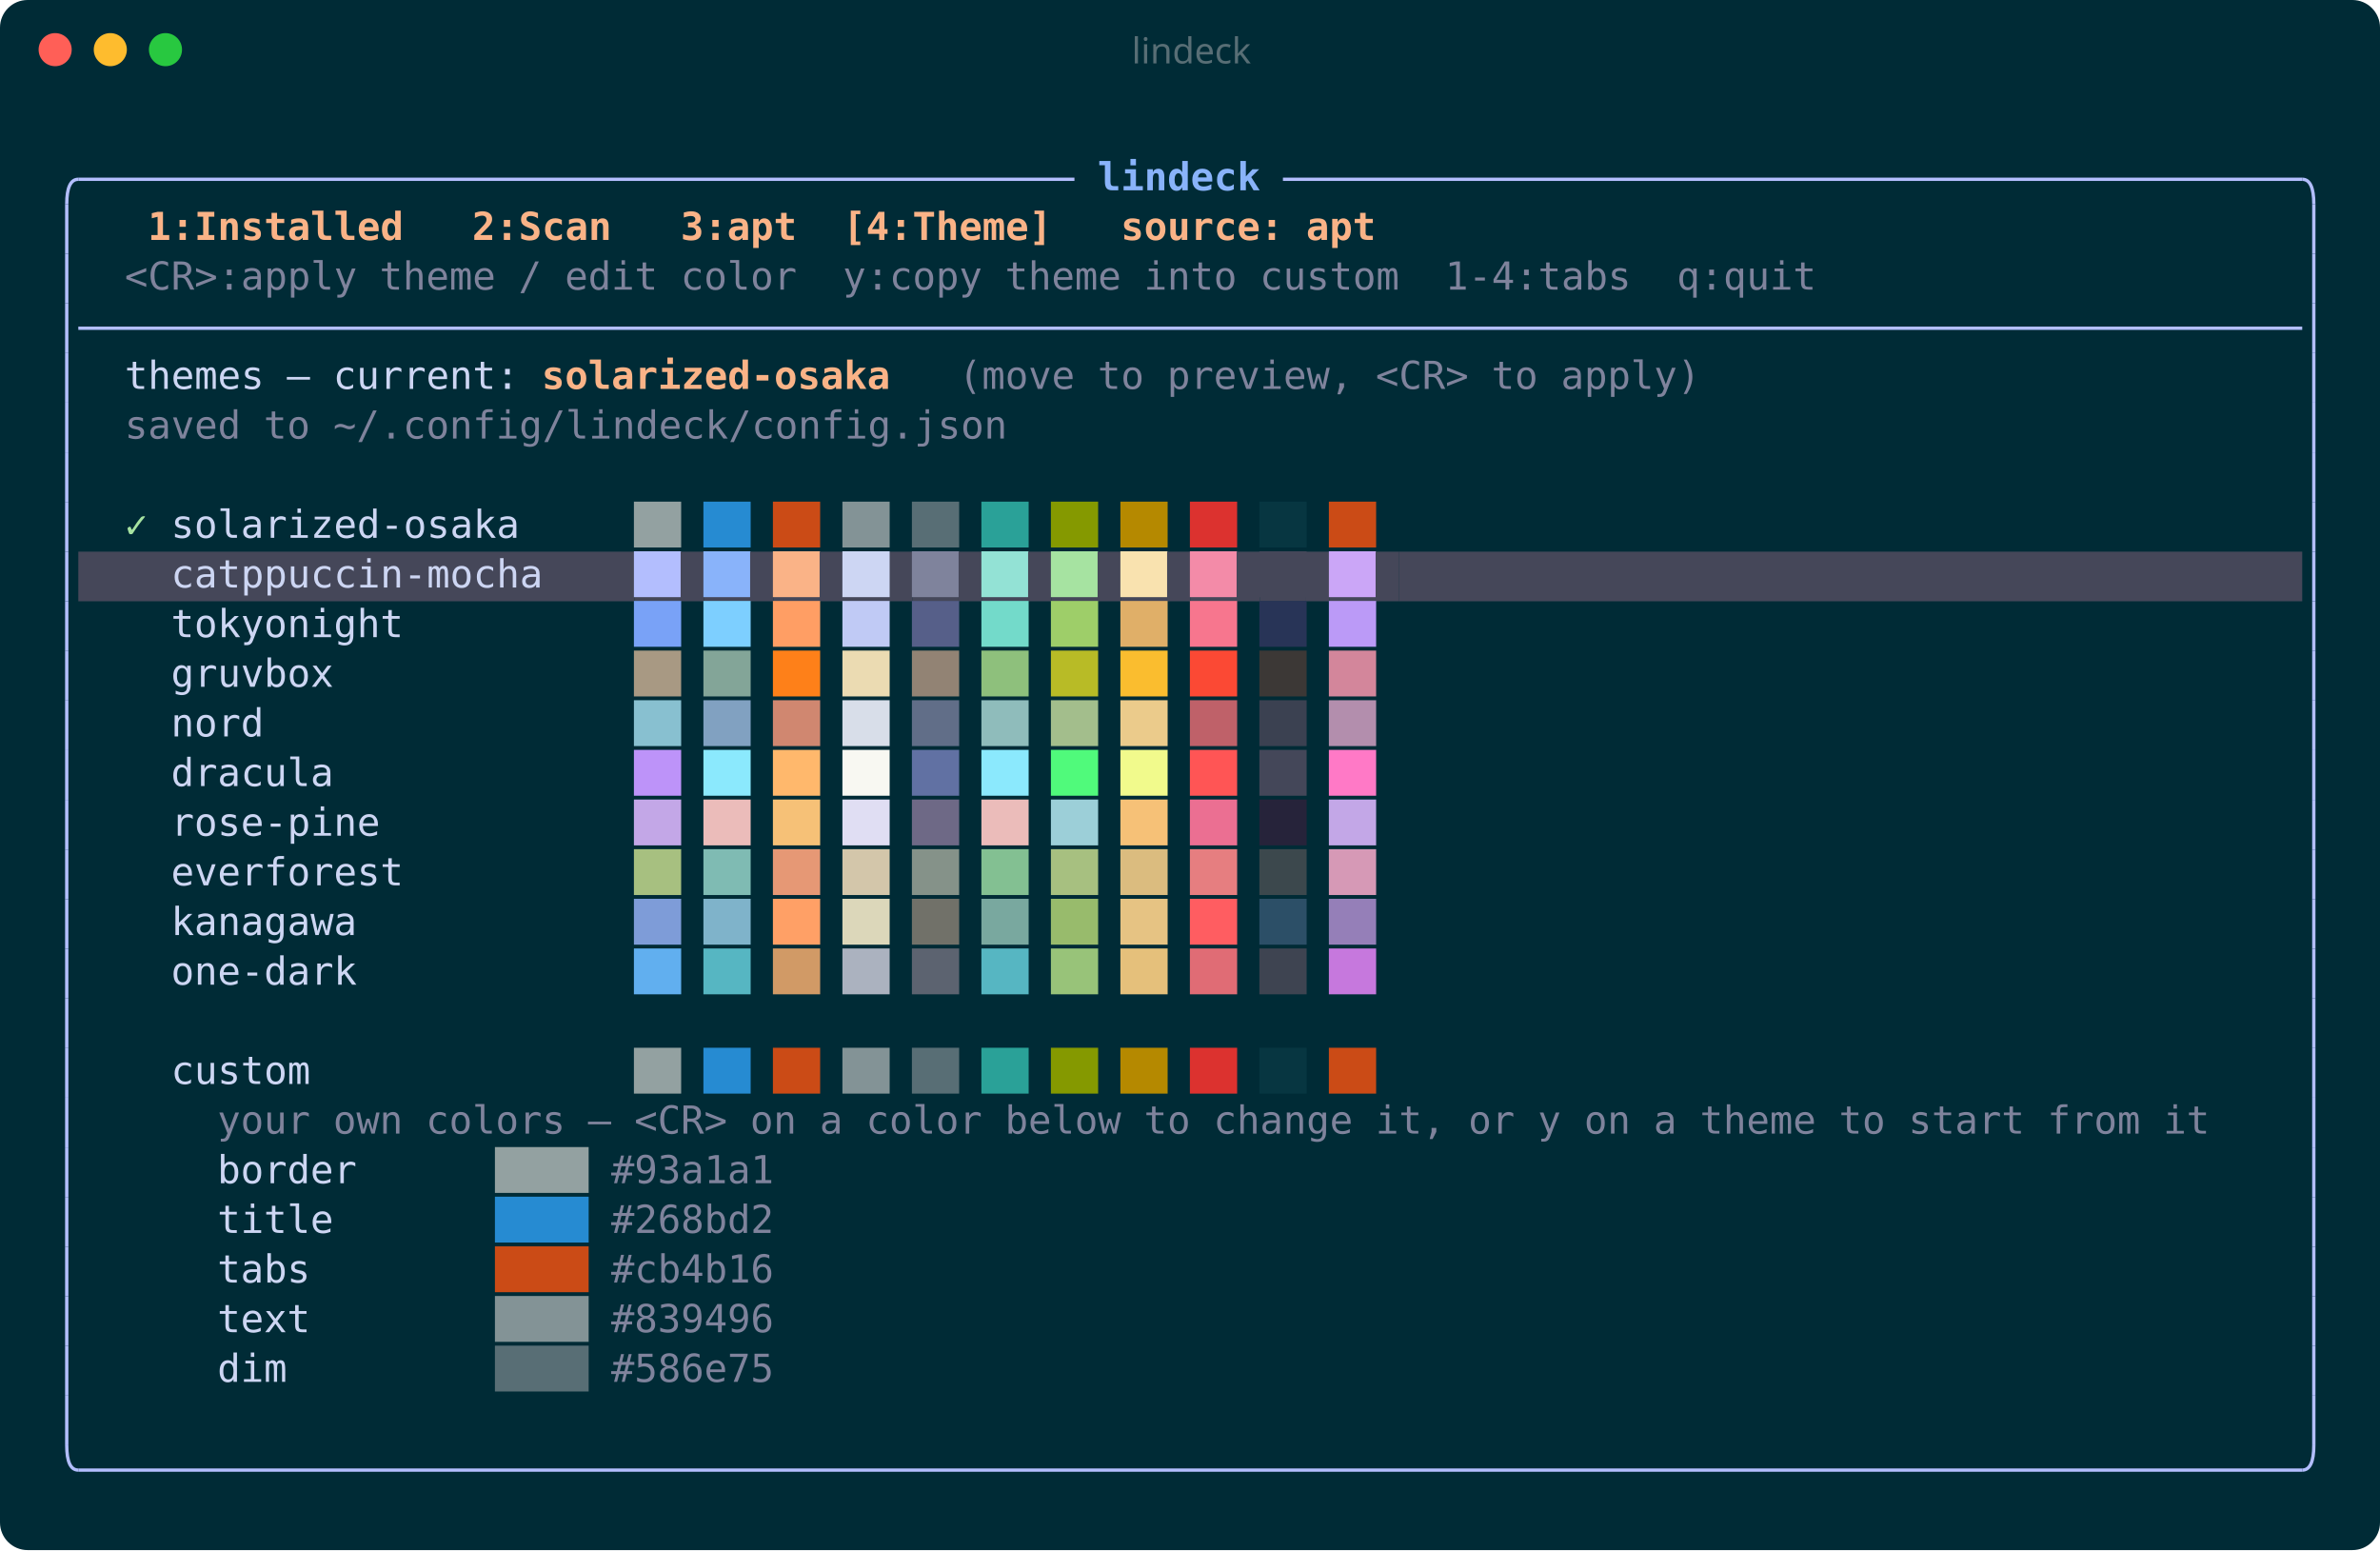
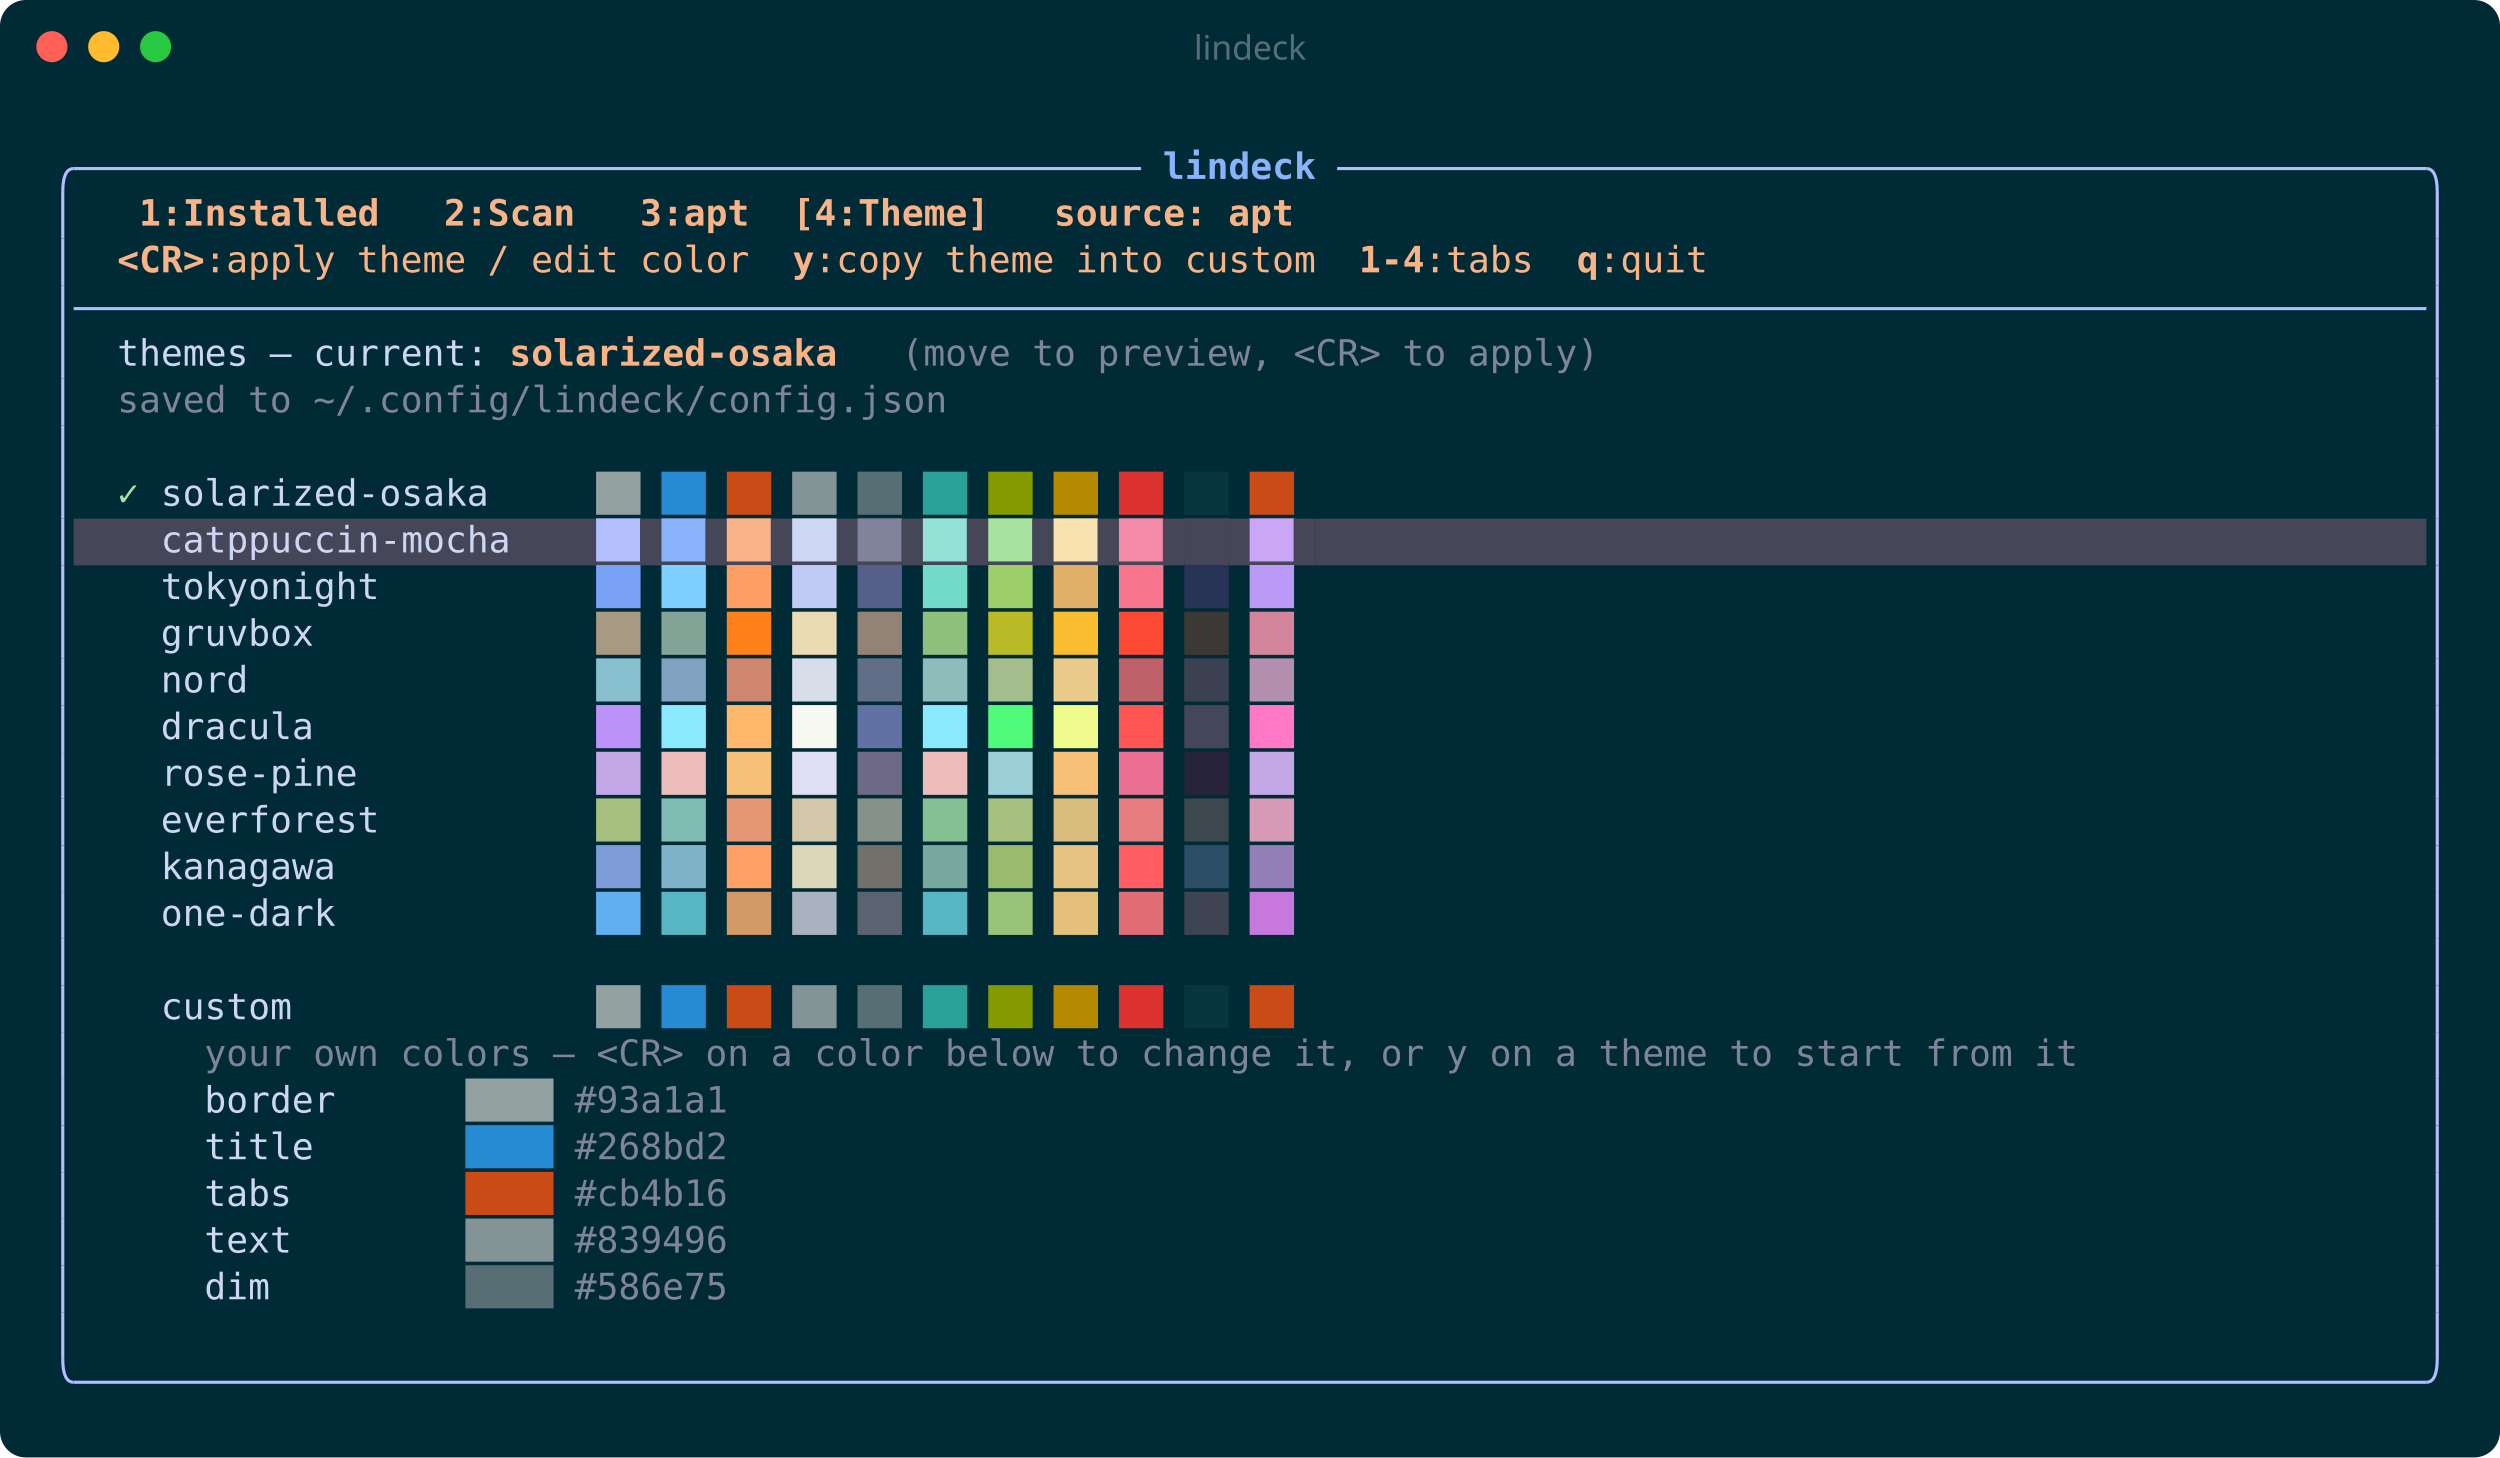
- <svg xmlns="http://www.w3.org/2000/svg" width="863" height="562" viewBox="0 0 863 562">
+ <svg xmlns="http://www.w3.org/2000/svg" width="964" height="562" viewBox="0 0 964 562">
  <rect width="100%" height="100%" rx="10" fill="#002b36" />
  <circle cx="20" cy="18" r="6" fill="#ff5f57" />
  <circle cx="40" cy="18" r="6" fill="#febc2e" />
  <circle cx="60" cy="18" r="6" fill="#28c840" />
-   <text x="432" y="23" fill="#586e75" font-family="ui-sans-serif,system-ui,sans-serif" font-size="13" text-anchor="middle">lindeck</text>
+   <text x="482" y="23" fill="#586e75" font-family="ui-sans-serif,system-ui,sans-serif" font-size="13" text-anchor="middle">lindeck</text>
  <g font-family="ui-monospace,SFMono-Regular,Menlo,Consolas,'DejaVu Sans Mono',monospace" font-size="14" xml:space="preserve">
    <path d="M28.4,65.0 Q24.2,65.0 24.2,74.0" stroke="#b3befe" stroke-width="1.2" fill="none" />
-     <line x1="28.4" y1="65.0" x2="389.6" y2="65.0" stroke="#b3befe" stroke-width="1.2" fill="none" />
-     <text x="398.0" y="69.0" fill="#89b3fa" font-weight="bold" textLength="58.8" lengthAdjust="spacingAndGlyphs">lindeck</text>
-     <line x1="465.2" y1="65.0" x2="834.8" y2="65.0" stroke="#b3befe" stroke-width="1.2" fill="none" />
-     <path d="M834.8,65.0 Q839.0,65.0 839.0,74.0" stroke="#b3befe" stroke-width="1.2" fill="none" />
+     <line x1="28.4" y1="65.0" x2="440.0" y2="65.0" stroke="#b3befe" stroke-width="1.2" fill="none" />
+     <text x="448.4" y="69.0" fill="#89b3fa" font-weight="bold" textLength="58.8" lengthAdjust="spacingAndGlyphs">lindeck</text>
+     <line x1="515.6" y1="65.0" x2="935.6" y2="65.0" stroke="#b3befe" stroke-width="1.2" fill="none" />
+     <path d="M935.6,65.0 Q939.8,65.0 939.8,74.0" stroke="#b3befe" stroke-width="1.2" fill="none" />
    <line x1="24.2" y1="74.0" x2="24.2" y2="92.0" stroke="#b3befe" stroke-width="1.2" fill="none" />
    <text x="53.6" y="87.0" fill="#fab387" font-weight="bold" textLength="92.4" lengthAdjust="spacingAndGlyphs">1:Installed</text>
    <text x="171.2" y="87.0" fill="#fab387" font-weight="bold" textLength="50.4" lengthAdjust="spacingAndGlyphs">2:Scan</text>
    <text x="246.8" y="87.0" fill="#fab387" font-weight="bold" textLength="42.0" lengthAdjust="spacingAndGlyphs">3:apt</text>
    <text x="305.6" y="87.0" fill="#fab387" font-weight="bold" textLength="75.6" lengthAdjust="spacingAndGlyphs">[4:Theme]</text>
    <text x="406.4" y="87.0" fill="#fab387" font-weight="bold" textLength="58.8" lengthAdjust="spacingAndGlyphs">source:</text>
    <text x="473.6" y="87.0" fill="#fab387" font-weight="bold" textLength="25.2" lengthAdjust="spacingAndGlyphs">apt</text>
-     <line x1="839.0" y1="74.0" x2="839.0" y2="92.0" stroke="#b3befe" stroke-width="1.2" fill="none" />
+     <line x1="939.8" y1="74.0" x2="939.8" y2="92.0" stroke="#b3befe" stroke-width="1.2" fill="none" />
    <line x1="24.2" y1="92.0" x2="24.2" y2="110.0" stroke="#b3befe" stroke-width="1.2" fill="none" />
-     <text x="45.2" y="105.0" fill="#7f839c" textLength="84.0" lengthAdjust="spacingAndGlyphs">&lt;CR&gt;:apply</text>
-     <text x="137.6" y="105.0" fill="#7f839c" textLength="42.0" lengthAdjust="spacingAndGlyphs">theme</text>
-     <text x="188.0" y="105.0" fill="#7f839c" textLength="8.4" lengthAdjust="spacingAndGlyphs">/</text>
-     <text x="204.8" y="105.0" fill="#7f839c" textLength="33.6" lengthAdjust="spacingAndGlyphs">edit</text>
-     <text x="246.8" y="105.0" fill="#7f839c" textLength="42.0" lengthAdjust="spacingAndGlyphs">color</text>
-     <text x="305.6" y="105.0" fill="#7f839c" textLength="50.4" lengthAdjust="spacingAndGlyphs">y:copy</text>
-     <text x="364.4" y="105.0" fill="#7f839c" textLength="42.0" lengthAdjust="spacingAndGlyphs">theme</text>
-     <text x="414.8" y="105.0" fill="#7f839c" textLength="33.6" lengthAdjust="spacingAndGlyphs">into</text>
-     <text x="456.8" y="105.0" fill="#7f839c" textLength="50.4" lengthAdjust="spacingAndGlyphs">custom</text>
-     <text x="524.0" y="105.0" fill="#7f839c" textLength="67.2" lengthAdjust="spacingAndGlyphs">1-4:tabs</text>
-     <text x="608.0" y="105.0" fill="#7f839c" textLength="50.4" lengthAdjust="spacingAndGlyphs">q:quit</text>
-     <line x1="839.0" y1="92.0" x2="839.0" y2="110.0" stroke="#b3befe" stroke-width="1.2" fill="none" />
+     <text x="45.2" y="105.0" fill="#fab387" font-weight="bold" textLength="33.6" lengthAdjust="spacingAndGlyphs">&lt;CR&gt;</text>
+     <text x="78.8" y="105.0" fill="#fab387" textLength="50.4" lengthAdjust="spacingAndGlyphs">:apply</text>
+     <text x="137.6" y="105.0" fill="#fab387" textLength="42.0" lengthAdjust="spacingAndGlyphs">theme</text>
+     <text x="188.0" y="105.0" fill="#fab387" textLength="8.4" lengthAdjust="spacingAndGlyphs">/</text>
+     <text x="204.8" y="105.0" fill="#fab387" textLength="33.6" lengthAdjust="spacingAndGlyphs">edit</text>
+     <text x="246.8" y="105.0" fill="#fab387" textLength="42.0" lengthAdjust="spacingAndGlyphs">color</text>
+     <text x="305.6" y="105.0" fill="#fab387" font-weight="bold" textLength="8.4" lengthAdjust="spacingAndGlyphs">y</text>
+     <text x="314.0" y="105.0" fill="#fab387" textLength="42.0" lengthAdjust="spacingAndGlyphs">:copy</text>
+     <text x="364.4" y="105.0" fill="#fab387" textLength="42.0" lengthAdjust="spacingAndGlyphs">theme</text>
+     <text x="414.8" y="105.0" fill="#fab387" textLength="33.6" lengthAdjust="spacingAndGlyphs">into</text>
+     <text x="456.8" y="105.0" fill="#fab387" textLength="50.4" lengthAdjust="spacingAndGlyphs">custom</text>
+     <text x="524.0" y="105.0" fill="#fab387" font-weight="bold" textLength="25.2" lengthAdjust="spacingAndGlyphs">1-4</text>
+     <text x="549.2" y="105.0" fill="#fab387" textLength="42.0" lengthAdjust="spacingAndGlyphs">:tabs</text>
+     <text x="608.0" y="105.0" fill="#fab387" font-weight="bold" textLength="8.4" lengthAdjust="spacingAndGlyphs">q</text>
+     <text x="616.4" y="105.0" fill="#fab387" textLength="42.0" lengthAdjust="spacingAndGlyphs">:quit</text>
+     <line x1="939.8" y1="92.0" x2="939.8" y2="110.0" stroke="#b3befe" stroke-width="1.2" fill="none" />
    <line x1="24.2" y1="110.0" x2="24.2" y2="128.0" stroke="#b3befe" stroke-width="1.2" fill="none" />
-     <line x1="28.4" y1="119.0" x2="834.8" y2="119.0" stroke="#b3befe" stroke-width="1.2" fill="none" />
-     <line x1="839.0" y1="110.0" x2="839.0" y2="128.0" stroke="#b3befe" stroke-width="1.2" fill="none" />
+     <line x1="28.4" y1="119.0" x2="935.6" y2="119.0" stroke="#b3befe" stroke-width="1.2" fill="none" />
+     <line x1="939.8" y1="110.0" x2="939.8" y2="128.0" stroke="#b3befe" stroke-width="1.2" fill="none" />
    <line x1="24.2" y1="128.0" x2="24.2" y2="146.0" stroke="#b3befe" stroke-width="1.2" fill="none" />
    <text x="45.2" y="141.0" fill="#cdd6f3" textLength="50.4" lengthAdjust="spacingAndGlyphs">themes</text>
    <text x="104.0" y="141.0" fill="#cdd6f3" textLength="8.4" lengthAdjust="spacingAndGlyphs">—</text>
    <text x="120.8" y="141.0" fill="#cdd6f3" textLength="67.2" lengthAdjust="spacingAndGlyphs">current:</text>
    <text x="196.4" y="141.0" fill="#fab387" font-weight="bold" textLength="126.0" lengthAdjust="spacingAndGlyphs">solarized-osaka</text>
    <text x="347.6" y="141.0" fill="#7f839c" textLength="42.0" lengthAdjust="spacingAndGlyphs">(move</text>
    <text x="398.0" y="141.0" fill="#7f839c" textLength="16.8" lengthAdjust="spacingAndGlyphs">to</text>
    <text x="423.2" y="141.0" fill="#7f839c" textLength="67.2" lengthAdjust="spacingAndGlyphs">preview,</text>
    <text x="498.8" y="141.0" fill="#7f839c" textLength="33.6" lengthAdjust="spacingAndGlyphs">&lt;CR&gt;</text>
    <text x="540.8" y="141.0" fill="#7f839c" textLength="16.8" lengthAdjust="spacingAndGlyphs">to</text>
    <text x="566.0" y="141.0" fill="#7f839c" textLength="50.4" lengthAdjust="spacingAndGlyphs">apply)</text>
-     <line x1="839.0" y1="128.0" x2="839.0" y2="146.0" stroke="#b3befe" stroke-width="1.2" fill="none" />
+     <line x1="939.8" y1="128.0" x2="939.8" y2="146.0" stroke="#b3befe" stroke-width="1.2" fill="none" />
    <line x1="24.2" y1="146.0" x2="24.2" y2="164.0" stroke="#b3befe" stroke-width="1.2" fill="none" />
    <text x="45.2" y="159.0" fill="#7f839c" textLength="42.0" lengthAdjust="spacingAndGlyphs">saved</text>
    <text x="95.6" y="159.0" fill="#7f839c" textLength="16.8" lengthAdjust="spacingAndGlyphs">to</text>
    <text x="120.8" y="159.0" fill="#7f839c" textLength="243.6" lengthAdjust="spacingAndGlyphs">~/.config/lindeck/config.json</text>
-     <line x1="839.0" y1="146.0" x2="839.0" y2="164.0" stroke="#b3befe" stroke-width="1.2" fill="none" />
+     <line x1="939.8" y1="146.0" x2="939.8" y2="164.0" stroke="#b3befe" stroke-width="1.2" fill="none" />
    <line x1="24.2" y1="164.0" x2="24.2" y2="182.0" stroke="#b3befe" stroke-width="1.2" fill="none" />
-     <line x1="839.0" y1="164.0" x2="839.0" y2="182.0" stroke="#b3befe" stroke-width="1.2" fill="none" />
+     <line x1="939.8" y1="164.0" x2="939.8" y2="182.0" stroke="#b3befe" stroke-width="1.2" fill="none" />
    <line x1="24.2" y1="182.0" x2="24.2" y2="200.0" stroke="#b3befe" stroke-width="1.2" fill="none" />
    <text x="45.2" y="195.0" fill="#a6e3a1" textLength="8.4" lengthAdjust="spacingAndGlyphs">✓</text>
    <text x="62.0" y="195.0" fill="#cdd6f3" textLength="126.0" lengthAdjust="spacingAndGlyphs">solarized-osaka</text>
    <text x="230.0" y="195.0" fill="#93a1a1" textLength="16.8" lengthAdjust="spacingAndGlyphs">██</text>
    <text x="255.2" y="195.0" fill="#268bd2" textLength="16.8" lengthAdjust="spacingAndGlyphs">██</text>
    <text x="280.4" y="195.0" fill="#cb4b16" textLength="16.8" lengthAdjust="spacingAndGlyphs">██</text>
    <text x="305.6" y="195.0" fill="#839396" textLength="16.8" lengthAdjust="spacingAndGlyphs">██</text>
    <text x="330.8" y="195.0" fill="#586e75" textLength="16.8" lengthAdjust="spacingAndGlyphs">██</text>
    <text x="356.0" y="195.0" fill="#2aa198" textLength="16.8" lengthAdjust="spacingAndGlyphs">██</text>
    <text x="381.2" y="195.0" fill="#859900" textLength="16.8" lengthAdjust="spacingAndGlyphs">██</text>
    <text x="406.4" y="195.0" fill="#b58900" textLength="16.8" lengthAdjust="spacingAndGlyphs">██</text>
    <text x="431.6" y="195.0" fill="#dc322f" textLength="16.8" lengthAdjust="spacingAndGlyphs">██</text>
    <text x="456.8" y="195.0" fill="#073641" textLength="16.8" lengthAdjust="spacingAndGlyphs">██</text>
    <text x="482.0" y="195.0" fill="#cb4b16" textLength="16.8" lengthAdjust="spacingAndGlyphs">██</text>
-     <line x1="839.0" y1="182.0" x2="839.0" y2="200.0" stroke="#b3befe" stroke-width="1.2" fill="none" />
+     <line x1="939.8" y1="182.0" x2="939.8" y2="200.0" stroke="#b3befe" stroke-width="1.2" fill="none" />
    <line x1="24.2" y1="200.0" x2="24.2" y2="218.0" stroke="#b3befe" stroke-width="1.2" fill="none" />
    <rect x="28.4" y="200.0" width="201.6" height="18" fill="#454759" />
    <text x="62.0" y="213.0" fill="#cdd6f3" textLength="134.4" lengthAdjust="spacingAndGlyphs">catppuccin-mocha</text>
    <rect x="230.0" y="200.0" width="16.8" height="18" fill="#454759" />
    <text x="230.0" y="213.0" fill="#b3befe" textLength="16.8" lengthAdjust="spacingAndGlyphs">██</text>
    <rect x="246.8" y="200.0" width="8.4" height="18" fill="#454759" />
    <rect x="255.2" y="200.0" width="16.8" height="18" fill="#454759" />
    <text x="255.2" y="213.0" fill="#89b3fa" textLength="16.8" lengthAdjust="spacingAndGlyphs">██</text>
    <rect x="272.0" y="200.0" width="8.4" height="18" fill="#454759" />
    <rect x="280.4" y="200.0" width="16.8" height="18" fill="#454759" />
    <text x="280.4" y="213.0" fill="#fab387" textLength="16.8" lengthAdjust="spacingAndGlyphs">██</text>
    <rect x="297.2" y="200.0" width="33.6" height="18" fill="#454759" />
    <text x="305.6" y="213.0" fill="#cdd6f3" textLength="16.8" lengthAdjust="spacingAndGlyphs">██</text>
    <rect x="330.8" y="200.0" width="16.8" height="18" fill="#454759" />
    <text x="330.8" y="213.0" fill="#7f839c" textLength="16.8" lengthAdjust="spacingAndGlyphs">██</text>
    <rect x="347.6" y="200.0" width="8.4" height="18" fill="#454759" />
    <rect x="356.0" y="200.0" width="16.8" height="18" fill="#454759" />
    <text x="356.0" y="213.0" fill="#93e2d5" textLength="16.8" lengthAdjust="spacingAndGlyphs">██</text>
    <rect x="372.8" y="200.0" width="8.4" height="18" fill="#454759" />
    <rect x="381.2" y="200.0" width="16.8" height="18" fill="#454759" />
    <text x="381.2" y="213.0" fill="#a6e3a1" textLength="16.8" lengthAdjust="spacingAndGlyphs">██</text>
    <rect x="398.0" y="200.0" width="8.4" height="18" fill="#454759" />
    <rect x="406.4" y="200.0" width="16.8" height="18" fill="#454759" />
    <text x="406.4" y="213.0" fill="#f9e2af" textLength="16.8" lengthAdjust="spacingAndGlyphs">██</text>
    <rect x="423.2" y="200.0" width="8.4" height="18" fill="#454759" />
    <rect x="431.6" y="200.0" width="16.8" height="18" fill="#454759" />
    <text x="431.6" y="213.0" fill="#f38ba8" textLength="16.8" lengthAdjust="spacingAndGlyphs">██</text>
    <rect x="448.4" y="200.0" width="8.4" height="18" fill="#454759" />
    <rect x="456.8" y="200.0" width="16.8" height="18" fill="#454759" />
    <text x="456.8" y="213.0" fill="#454759" textLength="16.8" lengthAdjust="spacingAndGlyphs">██</text>
    <rect x="473.6" y="200.0" width="8.4" height="18" fill="#454759" />
    <rect x="482.0" y="200.0" width="16.8" height="18" fill="#454759" />
    <text x="482.0" y="213.0" fill="#cba6f7" textLength="16.8" lengthAdjust="spacingAndGlyphs">██</text>
    <rect x="498.8" y="200.0" width="8.4" height="18" fill="#454759" />
-     <rect x="507.2" y="200.0" width="327.6" height="18" fill="#454759" />
-     <line x1="839.0" y1="200.0" x2="839.0" y2="218.0" stroke="#b3befe" stroke-width="1.2" fill="none" />
+     <rect x="507.2" y="200.0" width="428.4" height="18" fill="#454759" />
+     <line x1="939.8" y1="200.0" x2="939.8" y2="218.0" stroke="#b3befe" stroke-width="1.2" fill="none" />
    <line x1="24.2" y1="218.0" x2="24.2" y2="236.0" stroke="#b3befe" stroke-width="1.2" fill="none" />
    <text x="62.0" y="231.0" fill="#cdd6f3" textLength="84.0" lengthAdjust="spacingAndGlyphs">tokyonight</text>
    <text x="230.0" y="231.0" fill="#79a2f7" textLength="16.8" lengthAdjust="spacingAndGlyphs">██</text>
    <text x="255.2" y="231.0" fill="#7dcfff" textLength="16.8" lengthAdjust="spacingAndGlyphs">██</text>
    <text x="280.4" y="231.0" fill="#ff9e64" textLength="16.8" lengthAdjust="spacingAndGlyphs">██</text>
    <text x="305.6" y="231.0" fill="#c0caf5" textLength="16.8" lengthAdjust="spacingAndGlyphs">██</text>
    <text x="330.8" y="231.0" fill="#565f89" textLength="16.8" lengthAdjust="spacingAndGlyphs">██</text>
    <text x="356.0" y="231.0" fill="#73daca" textLength="16.8" lengthAdjust="spacingAndGlyphs">██</text>
    <text x="381.2" y="231.0" fill="#9ece69" textLength="16.8" lengthAdjust="spacingAndGlyphs">██</text>
    <text x="406.4" y="231.0" fill="#e0af68" textLength="16.8" lengthAdjust="spacingAndGlyphs">██</text>
    <text x="431.6" y="231.0" fill="#f7768e" textLength="16.8" lengthAdjust="spacingAndGlyphs">██</text>
    <text x="456.8" y="231.0" fill="#283457" textLength="16.8" lengthAdjust="spacingAndGlyphs">██</text>
    <text x="482.0" y="231.0" fill="#bb9af7" textLength="16.8" lengthAdjust="spacingAndGlyphs">██</text>
-     <line x1="839.0" y1="218.0" x2="839.0" y2="236.0" stroke="#b3befe" stroke-width="1.2" fill="none" />
+     <line x1="939.8" y1="218.0" x2="939.8" y2="236.0" stroke="#b3befe" stroke-width="1.2" fill="none" />
    <line x1="24.2" y1="236.0" x2="24.2" y2="254.0" stroke="#b3befe" stroke-width="1.2" fill="none" />
    <text x="62.0" y="249.0" fill="#cdd6f3" textLength="58.8" lengthAdjust="spacingAndGlyphs">gruvbox</text>
    <text x="230.0" y="249.0" fill="#a89983" textLength="16.8" lengthAdjust="spacingAndGlyphs">██</text>
    <text x="255.2" y="249.0" fill="#83a598" textLength="16.8" lengthAdjust="spacingAndGlyphs">██</text>
    <text x="280.4" y="249.0" fill="#fe8019" textLength="16.8" lengthAdjust="spacingAndGlyphs">██</text>
    <text x="305.6" y="249.0" fill="#ebdbb2" textLength="16.8" lengthAdjust="spacingAndGlyphs">██</text>
    <text x="330.8" y="249.0" fill="#928374" textLength="16.8" lengthAdjust="spacingAndGlyphs">██</text>
    <text x="356.0" y="249.0" fill="#8ec07c" textLength="16.8" lengthAdjust="spacingAndGlyphs">██</text>
    <text x="381.2" y="249.0" fill="#b8bb26" textLength="16.8" lengthAdjust="spacingAndGlyphs">██</text>
    <text x="406.4" y="249.0" fill="#fabd2f" textLength="16.8" lengthAdjust="spacingAndGlyphs">██</text>
    <text x="431.6" y="249.0" fill="#fb4934" textLength="16.8" lengthAdjust="spacingAndGlyphs">██</text>
    <text x="456.8" y="249.0" fill="#3c3836" textLength="16.8" lengthAdjust="spacingAndGlyphs">██</text>
    <text x="482.0" y="249.0" fill="#d3869b" textLength="16.8" lengthAdjust="spacingAndGlyphs">██</text>
-     <line x1="839.0" y1="236.0" x2="839.0" y2="254.0" stroke="#b3befe" stroke-width="1.2" fill="none" />
+     <line x1="939.8" y1="236.0" x2="939.8" y2="254.0" stroke="#b3befe" stroke-width="1.2" fill="none" />
    <line x1="24.2" y1="254.0" x2="24.2" y2="272.0" stroke="#b3befe" stroke-width="1.2" fill="none" />
    <text x="62.0" y="267.0" fill="#cdd6f3" textLength="33.6" lengthAdjust="spacingAndGlyphs">nord</text>
    <text x="230.0" y="267.0" fill="#88c0d0" textLength="16.8" lengthAdjust="spacingAndGlyphs">██</text>
    <text x="255.2" y="267.0" fill="#81a1c1" textLength="16.8" lengthAdjust="spacingAndGlyphs">██</text>
    <text x="280.4" y="267.0" fill="#d08770" textLength="16.8" lengthAdjust="spacingAndGlyphs">██</text>
    <text x="305.6" y="267.0" fill="#d8dee9" textLength="16.8" lengthAdjust="spacingAndGlyphs">██</text>
    <text x="330.8" y="267.0" fill="#616e88" textLength="16.8" lengthAdjust="spacingAndGlyphs">██</text>
    <text x="356.0" y="267.0" fill="#8fbcbb" textLength="16.8" lengthAdjust="spacingAndGlyphs">██</text>
    <text x="381.2" y="267.0" fill="#a3be8c" textLength="16.8" lengthAdjust="spacingAndGlyphs">██</text>
    <text x="406.4" y="267.0" fill="#ebcb8b" textLength="16.8" lengthAdjust="spacingAndGlyphs">██</text>
    <text x="431.6" y="267.0" fill="#bf6169" textLength="16.8" lengthAdjust="spacingAndGlyphs">██</text>
    <text x="456.8" y="267.0" fill="#3b4151" textLength="16.8" lengthAdjust="spacingAndGlyphs">██</text>
    <text x="482.0" y="267.0" fill="#b38ead" textLength="16.8" lengthAdjust="spacingAndGlyphs">██</text>
-     <line x1="839.0" y1="254.0" x2="839.0" y2="272.0" stroke="#b3befe" stroke-width="1.2" fill="none" />
+     <line x1="939.8" y1="254.0" x2="939.8" y2="272.0" stroke="#b3befe" stroke-width="1.2" fill="none" />
    <line x1="24.2" y1="272.0" x2="24.2" y2="290.0" stroke="#b3befe" stroke-width="1.2" fill="none" />
    <text x="62.0" y="285.0" fill="#cdd6f3" textLength="58.8" lengthAdjust="spacingAndGlyphs">dracula</text>
    <text x="230.0" y="285.0" fill="#bd93f9" textLength="16.8" lengthAdjust="spacingAndGlyphs">██</text>
    <text x="255.2" y="285.0" fill="#8be9fd" textLength="16.8" lengthAdjust="spacingAndGlyphs">██</text>
    <text x="280.4" y="285.0" fill="#ffb86c" textLength="16.8" lengthAdjust="spacingAndGlyphs">██</text>
    <text x="305.6" y="285.0" fill="#f8f8f2" textLength="16.8" lengthAdjust="spacingAndGlyphs">██</text>
    <text x="330.8" y="285.0" fill="#6171a3" textLength="16.8" lengthAdjust="spacingAndGlyphs">██</text>
    <text x="356.0" y="285.0" fill="#8be9fd" textLength="16.8" lengthAdjust="spacingAndGlyphs">██</text>
    <text x="381.2" y="285.0" fill="#50fa7b" textLength="16.8" lengthAdjust="spacingAndGlyphs">██</text>
    <text x="406.4" y="285.0" fill="#f1fa8c" textLength="16.8" lengthAdjust="spacingAndGlyphs">██</text>
    <text x="431.6" y="285.0" fill="#ff5555" textLength="16.8" lengthAdjust="spacingAndGlyphs">██</text>
    <text x="456.8" y="285.0" fill="#444759" textLength="16.8" lengthAdjust="spacingAndGlyphs">██</text>
    <text x="482.0" y="285.0" fill="#ff79c6" textLength="16.8" lengthAdjust="spacingAndGlyphs">██</text>
-     <line x1="839.0" y1="272.0" x2="839.0" y2="290.0" stroke="#b3befe" stroke-width="1.2" fill="none" />
+     <line x1="939.8" y1="272.0" x2="939.8" y2="290.0" stroke="#b3befe" stroke-width="1.2" fill="none" />
    <line x1="24.2" y1="290.0" x2="24.2" y2="308.0" stroke="#b3befe" stroke-width="1.2" fill="none" />
    <text x="62.0" y="303.0" fill="#cdd6f3" textLength="75.6" lengthAdjust="spacingAndGlyphs">rose-pine</text>
    <text x="230.0" y="303.0" fill="#c3a7e7" textLength="16.8" lengthAdjust="spacingAndGlyphs">██</text>
    <text x="255.2" y="303.0" fill="#ebbcba" textLength="16.8" lengthAdjust="spacingAndGlyphs">██</text>
    <text x="280.4" y="303.0" fill="#f6c177" textLength="16.8" lengthAdjust="spacingAndGlyphs">██</text>
    <text x="305.6" y="303.0" fill="#e0def3" textLength="16.8" lengthAdjust="spacingAndGlyphs">██</text>
    <text x="330.8" y="303.0" fill="#6e6986" textLength="16.8" lengthAdjust="spacingAndGlyphs">██</text>
    <text x="356.0" y="303.0" fill="#ebbcba" textLength="16.8" lengthAdjust="spacingAndGlyphs">██</text>
    <text x="381.2" y="303.0" fill="#9ccfd8" textLength="16.8" lengthAdjust="spacingAndGlyphs">██</text>
    <text x="406.4" y="303.0" fill="#f6c177" textLength="16.8" lengthAdjust="spacingAndGlyphs">██</text>
    <text x="431.6" y="303.0" fill="#eb6f92" textLength="16.8" lengthAdjust="spacingAndGlyphs">██</text>
    <text x="456.8" y="303.0" fill="#26233a" textLength="16.8" lengthAdjust="spacingAndGlyphs">██</text>
    <text x="482.0" y="303.0" fill="#c3a7e7" textLength="16.8" lengthAdjust="spacingAndGlyphs">██</text>
-     <line x1="839.0" y1="290.0" x2="839.0" y2="308.0" stroke="#b3befe" stroke-width="1.2" fill="none" />
+     <line x1="939.8" y1="290.0" x2="939.8" y2="308.0" stroke="#b3befe" stroke-width="1.2" fill="none" />
    <line x1="24.2" y1="308.0" x2="24.2" y2="326.0" stroke="#b3befe" stroke-width="1.2" fill="none" />
    <text x="62.0" y="321.0" fill="#cdd6f3" textLength="84.0" lengthAdjust="spacingAndGlyphs">everforest</text>
    <text x="230.0" y="321.0" fill="#a7c080" textLength="16.8" lengthAdjust="spacingAndGlyphs">██</text>
    <text x="255.2" y="321.0" fill="#7fbbb3" textLength="16.8" lengthAdjust="spacingAndGlyphs">██</text>
    <text x="280.4" y="321.0" fill="#e69875" textLength="16.8" lengthAdjust="spacingAndGlyphs">██</text>
    <text x="305.6" y="321.0" fill="#d3c6aa" textLength="16.8" lengthAdjust="spacingAndGlyphs">██</text>
    <text x="330.8" y="321.0" fill="#859289" textLength="16.8" lengthAdjust="spacingAndGlyphs">██</text>
    <text x="356.0" y="321.0" fill="#83c092" textLength="16.8" lengthAdjust="spacingAndGlyphs">██</text>
    <text x="381.2" y="321.0" fill="#a7c080" textLength="16.8" lengthAdjust="spacingAndGlyphs">██</text>
    <text x="406.4" y="321.0" fill="#dbbc7f" textLength="16.8" lengthAdjust="spacingAndGlyphs">██</text>
    <text x="431.6" y="321.0" fill="#e67e80" textLength="16.8" lengthAdjust="spacingAndGlyphs">██</text>
    <text x="456.8" y="321.0" fill="#3c484d" textLength="16.8" lengthAdjust="spacingAndGlyphs">██</text>
    <text x="482.0" y="321.0" fill="#d699b6" textLength="16.8" lengthAdjust="spacingAndGlyphs">██</text>
-     <line x1="839.0" y1="308.0" x2="839.0" y2="326.0" stroke="#b3befe" stroke-width="1.2" fill="none" />
+     <line x1="939.8" y1="308.0" x2="939.8" y2="326.0" stroke="#b3befe" stroke-width="1.2" fill="none" />
    <line x1="24.2" y1="326.0" x2="24.2" y2="344.0" stroke="#b3befe" stroke-width="1.2" fill="none" />
    <text x="62.0" y="339.0" fill="#cdd6f3" textLength="67.2" lengthAdjust="spacingAndGlyphs">kanagawa</text>
    <text x="230.0" y="339.0" fill="#7e9cd8" textLength="16.8" lengthAdjust="spacingAndGlyphs">██</text>
    <text x="255.2" y="339.0" fill="#7fb3ca" textLength="16.8" lengthAdjust="spacingAndGlyphs">██</text>
    <text x="280.4" y="339.0" fill="#ffa066" textLength="16.8" lengthAdjust="spacingAndGlyphs">██</text>
    <text x="305.6" y="339.0" fill="#dcd7ba" textLength="16.8" lengthAdjust="spacingAndGlyphs">██</text>
    <text x="330.8" y="339.0" fill="#717169" textLength="16.8" lengthAdjust="spacingAndGlyphs">██</text>
    <text x="356.0" y="339.0" fill="#79a89f" textLength="16.8" lengthAdjust="spacingAndGlyphs">██</text>
    <text x="381.2" y="339.0" fill="#98bb6c" textLength="16.8" lengthAdjust="spacingAndGlyphs">██</text>
    <text x="406.4" y="339.0" fill="#e6c383" textLength="16.8" lengthAdjust="spacingAndGlyphs">██</text>
    <text x="431.6" y="339.0" fill="#ff5d61" textLength="16.8" lengthAdjust="spacingAndGlyphs">██</text>
    <text x="456.8" y="339.0" fill="#2c4f67" textLength="16.8" lengthAdjust="spacingAndGlyphs">██</text>
    <text x="482.0" y="339.0" fill="#957fb8" textLength="16.8" lengthAdjust="spacingAndGlyphs">██</text>
-     <line x1="839.0" y1="326.0" x2="839.0" y2="344.0" stroke="#b3befe" stroke-width="1.2" fill="none" />
+     <line x1="939.8" y1="326.0" x2="939.8" y2="344.0" stroke="#b3befe" stroke-width="1.2" fill="none" />
    <line x1="24.2" y1="344.0" x2="24.2" y2="362.0" stroke="#b3befe" stroke-width="1.2" fill="none" />
    <text x="62.0" y="357.0" fill="#cdd6f3" textLength="67.2" lengthAdjust="spacingAndGlyphs">one-dark</text>
    <text x="230.0" y="357.0" fill="#61afef" textLength="16.8" lengthAdjust="spacingAndGlyphs">██</text>
    <text x="255.2" y="357.0" fill="#56b6c2" textLength="16.8" lengthAdjust="spacingAndGlyphs">██</text>
    <text x="280.4" y="357.0" fill="#d19a66" textLength="16.8" lengthAdjust="spacingAndGlyphs">██</text>
    <text x="305.6" y="357.0" fill="#abb2bf" textLength="16.8" lengthAdjust="spacingAndGlyphs">██</text>
    <text x="330.8" y="357.0" fill="#5c6370" textLength="16.8" lengthAdjust="spacingAndGlyphs">██</text>
    <text x="356.0" y="357.0" fill="#56b6c2" textLength="16.8" lengthAdjust="spacingAndGlyphs">██</text>
    <text x="381.2" y="357.0" fill="#98c379" textLength="16.8" lengthAdjust="spacingAndGlyphs">██</text>
    <text x="406.4" y="357.0" fill="#e5c07b" textLength="16.8" lengthAdjust="spacingAndGlyphs">██</text>
    <text x="431.6" y="357.0" fill="#e06c75" textLength="16.8" lengthAdjust="spacingAndGlyphs">██</text>
    <text x="456.8" y="357.0" fill="#3e4451" textLength="16.8" lengthAdjust="spacingAndGlyphs">██</text>
    <text x="482.0" y="357.0" fill="#c678dd" textLength="16.8" lengthAdjust="spacingAndGlyphs">██</text>
-     <line x1="839.0" y1="344.0" x2="839.0" y2="362.0" stroke="#b3befe" stroke-width="1.2" fill="none" />
+     <line x1="939.8" y1="344.0" x2="939.8" y2="362.0" stroke="#b3befe" stroke-width="1.2" fill="none" />
    <line x1="24.2" y1="362.0" x2="24.2" y2="380.0" stroke="#b3befe" stroke-width="1.2" fill="none" />
-     <line x1="839.0" y1="362.0" x2="839.0" y2="380.0" stroke="#b3befe" stroke-width="1.2" fill="none" />
+     <line x1="939.8" y1="362.0" x2="939.8" y2="380.0" stroke="#b3befe" stroke-width="1.2" fill="none" />
    <line x1="24.2" y1="380.0" x2="24.2" y2="398.0" stroke="#b3befe" stroke-width="1.2" fill="none" />
    <text x="62.0" y="393.0" fill="#cdd6f3" textLength="50.4" lengthAdjust="spacingAndGlyphs">custom</text>
    <text x="230.0" y="393.0" fill="#93a1a1" textLength="16.8" lengthAdjust="spacingAndGlyphs">██</text>
    <text x="255.2" y="393.0" fill="#268bd2" textLength="16.8" lengthAdjust="spacingAndGlyphs">██</text>
    <text x="280.4" y="393.0" fill="#cb4b16" textLength="16.8" lengthAdjust="spacingAndGlyphs">██</text>
    <text x="305.6" y="393.0" fill="#839396" textLength="16.8" lengthAdjust="spacingAndGlyphs">██</text>
    <text x="330.8" y="393.0" fill="#586e75" textLength="16.8" lengthAdjust="spacingAndGlyphs">██</text>
    <text x="356.0" y="393.0" fill="#2aa198" textLength="16.8" lengthAdjust="spacingAndGlyphs">██</text>
    <text x="381.2" y="393.0" fill="#859900" textLength="16.8" lengthAdjust="spacingAndGlyphs">██</text>
    <text x="406.4" y="393.0" fill="#b58900" textLength="16.8" lengthAdjust="spacingAndGlyphs">██</text>
    <text x="431.6" y="393.0" fill="#dc322f" textLength="16.8" lengthAdjust="spacingAndGlyphs">██</text>
    <text x="456.8" y="393.0" fill="#073641" textLength="16.8" lengthAdjust="spacingAndGlyphs">██</text>
    <text x="482.0" y="393.0" fill="#cb4b16" textLength="16.8" lengthAdjust="spacingAndGlyphs">██</text>
-     <line x1="839.0" y1="380.0" x2="839.0" y2="398.0" stroke="#b3befe" stroke-width="1.2" fill="none" />
+     <line x1="939.8" y1="380.0" x2="939.8" y2="398.0" stroke="#b3befe" stroke-width="1.2" fill="none" />
    <line x1="24.2" y1="398.0" x2="24.2" y2="416.0" stroke="#b3befe" stroke-width="1.2" fill="none" />
    <text x="78.8" y="411.0" fill="#7f839c" textLength="33.6" lengthAdjust="spacingAndGlyphs">your</text>
    <text x="120.8" y="411.0" fill="#7f839c" textLength="25.2" lengthAdjust="spacingAndGlyphs">own</text>
    <text x="154.4" y="411.0" fill="#7f839c" textLength="50.4" lengthAdjust="spacingAndGlyphs">colors</text>
    <text x="213.2" y="411.0" fill="#7f839c" textLength="8.4" lengthAdjust="spacingAndGlyphs">—</text>
    <text x="230.0" y="411.0" fill="#7f839c" textLength="33.6" lengthAdjust="spacingAndGlyphs">&lt;CR&gt;</text>
    <text x="272.0" y="411.0" fill="#7f839c" textLength="16.8" lengthAdjust="spacingAndGlyphs">on</text>
    <text x="297.2" y="411.0" fill="#7f839c" textLength="8.4" lengthAdjust="spacingAndGlyphs">a</text>
    <text x="314.0" y="411.0" fill="#7f839c" textLength="42.0" lengthAdjust="spacingAndGlyphs">color</text>
    <text x="364.4" y="411.0" fill="#7f839c" textLength="42.0" lengthAdjust="spacingAndGlyphs">below</text>
    <text x="414.8" y="411.0" fill="#7f839c" textLength="16.8" lengthAdjust="spacingAndGlyphs">to</text>
    <text x="440.0" y="411.0" fill="#7f839c" textLength="50.4" lengthAdjust="spacingAndGlyphs">change</text>
    <text x="498.8" y="411.0" fill="#7f839c" textLength="25.2" lengthAdjust="spacingAndGlyphs">it,</text>
    <text x="532.4" y="411.0" fill="#7f839c" textLength="16.8" lengthAdjust="spacingAndGlyphs">or</text>
    <text x="557.6" y="411.0" fill="#7f839c" textLength="8.4" lengthAdjust="spacingAndGlyphs">y</text>
    <text x="574.4" y="411.0" fill="#7f839c" textLength="16.8" lengthAdjust="spacingAndGlyphs">on</text>
    <text x="599.6" y="411.0" fill="#7f839c" textLength="8.4" lengthAdjust="spacingAndGlyphs">a</text>
    <text x="616.4" y="411.0" fill="#7f839c" textLength="42.0" lengthAdjust="spacingAndGlyphs">theme</text>
    <text x="666.8" y="411.0" fill="#7f839c" textLength="16.8" lengthAdjust="spacingAndGlyphs">to</text>
    <text x="692.0" y="411.0" fill="#7f839c" textLength="42.0" lengthAdjust="spacingAndGlyphs">start</text>
    <text x="742.4" y="411.0" fill="#7f839c" textLength="33.6" lengthAdjust="spacingAndGlyphs">from</text>
    <text x="784.4" y="411.0" fill="#7f839c" textLength="16.8" lengthAdjust="spacingAndGlyphs">it</text>
-     <line x1="839.0" y1="398.0" x2="839.0" y2="416.0" stroke="#b3befe" stroke-width="1.2" fill="none" />
+     <line x1="939.8" y1="398.0" x2="939.8" y2="416.0" stroke="#b3befe" stroke-width="1.2" fill="none" />
    <line x1="24.2" y1="416.0" x2="24.2" y2="434.0" stroke="#b3befe" stroke-width="1.2" fill="none" />
    <text x="78.8" y="429.0" fill="#cdd6f3" textLength="50.4" lengthAdjust="spacingAndGlyphs">border</text>
    <text x="179.6" y="429.0" fill="#93a1a1" textLength="33.6" lengthAdjust="spacingAndGlyphs">████</text>
    <text x="221.6" y="429.0" fill="#7f839c" textLength="58.8" lengthAdjust="spacingAndGlyphs">#93a1a1</text>
-     <line x1="839.0" y1="416.0" x2="839.0" y2="434.0" stroke="#b3befe" stroke-width="1.2" fill="none" />
+     <line x1="939.8" y1="416.0" x2="939.8" y2="434.0" stroke="#b3befe" stroke-width="1.2" fill="none" />
    <line x1="24.2" y1="434.0" x2="24.2" y2="452.0" stroke="#b3befe" stroke-width="1.2" fill="none" />
    <text x="78.8" y="447.0" fill="#cdd6f3" textLength="42.0" lengthAdjust="spacingAndGlyphs">title</text>
    <text x="179.6" y="447.0" fill="#268bd2" textLength="33.6" lengthAdjust="spacingAndGlyphs">████</text>
    <text x="221.6" y="447.0" fill="#7f839c" textLength="58.8" lengthAdjust="spacingAndGlyphs">#268bd2</text>
-     <line x1="839.0" y1="434.0" x2="839.0" y2="452.0" stroke="#b3befe" stroke-width="1.2" fill="none" />
+     <line x1="939.8" y1="434.0" x2="939.8" y2="452.0" stroke="#b3befe" stroke-width="1.2" fill="none" />
    <line x1="24.2" y1="452.0" x2="24.2" y2="470.0" stroke="#b3befe" stroke-width="1.2" fill="none" />
    <text x="78.8" y="465.0" fill="#cdd6f3" textLength="33.6" lengthAdjust="spacingAndGlyphs">tabs</text>
    <text x="179.6" y="465.0" fill="#cb4b16" textLength="33.6" lengthAdjust="spacingAndGlyphs">████</text>
    <text x="221.6" y="465.0" fill="#7f839c" textLength="58.8" lengthAdjust="spacingAndGlyphs">#cb4b16</text>
-     <line x1="839.0" y1="452.0" x2="839.0" y2="470.0" stroke="#b3befe" stroke-width="1.2" fill="none" />
+     <line x1="939.8" y1="452.0" x2="939.8" y2="470.0" stroke="#b3befe" stroke-width="1.2" fill="none" />
    <line x1="24.2" y1="470.0" x2="24.2" y2="488.0" stroke="#b3befe" stroke-width="1.2" fill="none" />
    <text x="78.8" y="483.0" fill="#cdd6f3" textLength="33.6" lengthAdjust="spacingAndGlyphs">text</text>
    <text x="179.6" y="483.0" fill="#839396" textLength="33.6" lengthAdjust="spacingAndGlyphs">████</text>
    <text x="221.6" y="483.0" fill="#7f839c" textLength="58.8" lengthAdjust="spacingAndGlyphs">#839496</text>
-     <line x1="839.0" y1="470.0" x2="839.0" y2="488.0" stroke="#b3befe" stroke-width="1.2" fill="none" />
+     <line x1="939.8" y1="470.0" x2="939.8" y2="488.0" stroke="#b3befe" stroke-width="1.2" fill="none" />
    <line x1="24.2" y1="488.0" x2="24.2" y2="506.0" stroke="#b3befe" stroke-width="1.2" fill="none" />
    <text x="78.8" y="501.0" fill="#cdd6f3" textLength="25.2" lengthAdjust="spacingAndGlyphs">dim</text>
    <text x="179.6" y="501.0" fill="#586e75" textLength="33.6" lengthAdjust="spacingAndGlyphs">████</text>
    <text x="221.6" y="501.0" fill="#7f839c" textLength="58.8" lengthAdjust="spacingAndGlyphs">#586e75</text>
-     <line x1="839.0" y1="488.0" x2="839.0" y2="506.0" stroke="#b3befe" stroke-width="1.2" fill="none" />
+     <line x1="939.8" y1="488.0" x2="939.8" y2="506.0" stroke="#b3befe" stroke-width="1.2" fill="none" />
    <line x1="24.2" y1="506.0" x2="24.2" y2="524.0" stroke="#b3befe" stroke-width="1.2" fill="none" />
-     <line x1="839.0" y1="506.0" x2="839.0" y2="524.0" stroke="#b3befe" stroke-width="1.2" fill="none" />
+     <line x1="939.8" y1="506.0" x2="939.8" y2="524.0" stroke="#b3befe" stroke-width="1.2" fill="none" />
    <path d="M24.2,524.0 Q24.2,533.0 28.4,533.0" stroke="#b3befe" stroke-width="1.2" fill="none" />
-     <line x1="28.4" y1="533.0" x2="834.8" y2="533.0" stroke="#b3befe" stroke-width="1.2" fill="none" />
-     <path d="M839.0,524.0 Q839.0,533.0 834.8,533.0" stroke="#b3befe" stroke-width="1.2" fill="none" />
+     <line x1="28.4" y1="533.0" x2="935.6" y2="533.0" stroke="#b3befe" stroke-width="1.2" fill="none" />
+     <path d="M939.8,524.0 Q939.8,533.0 935.6,533.0" stroke="#b3befe" stroke-width="1.2" fill="none" />
  </g>
</svg>
